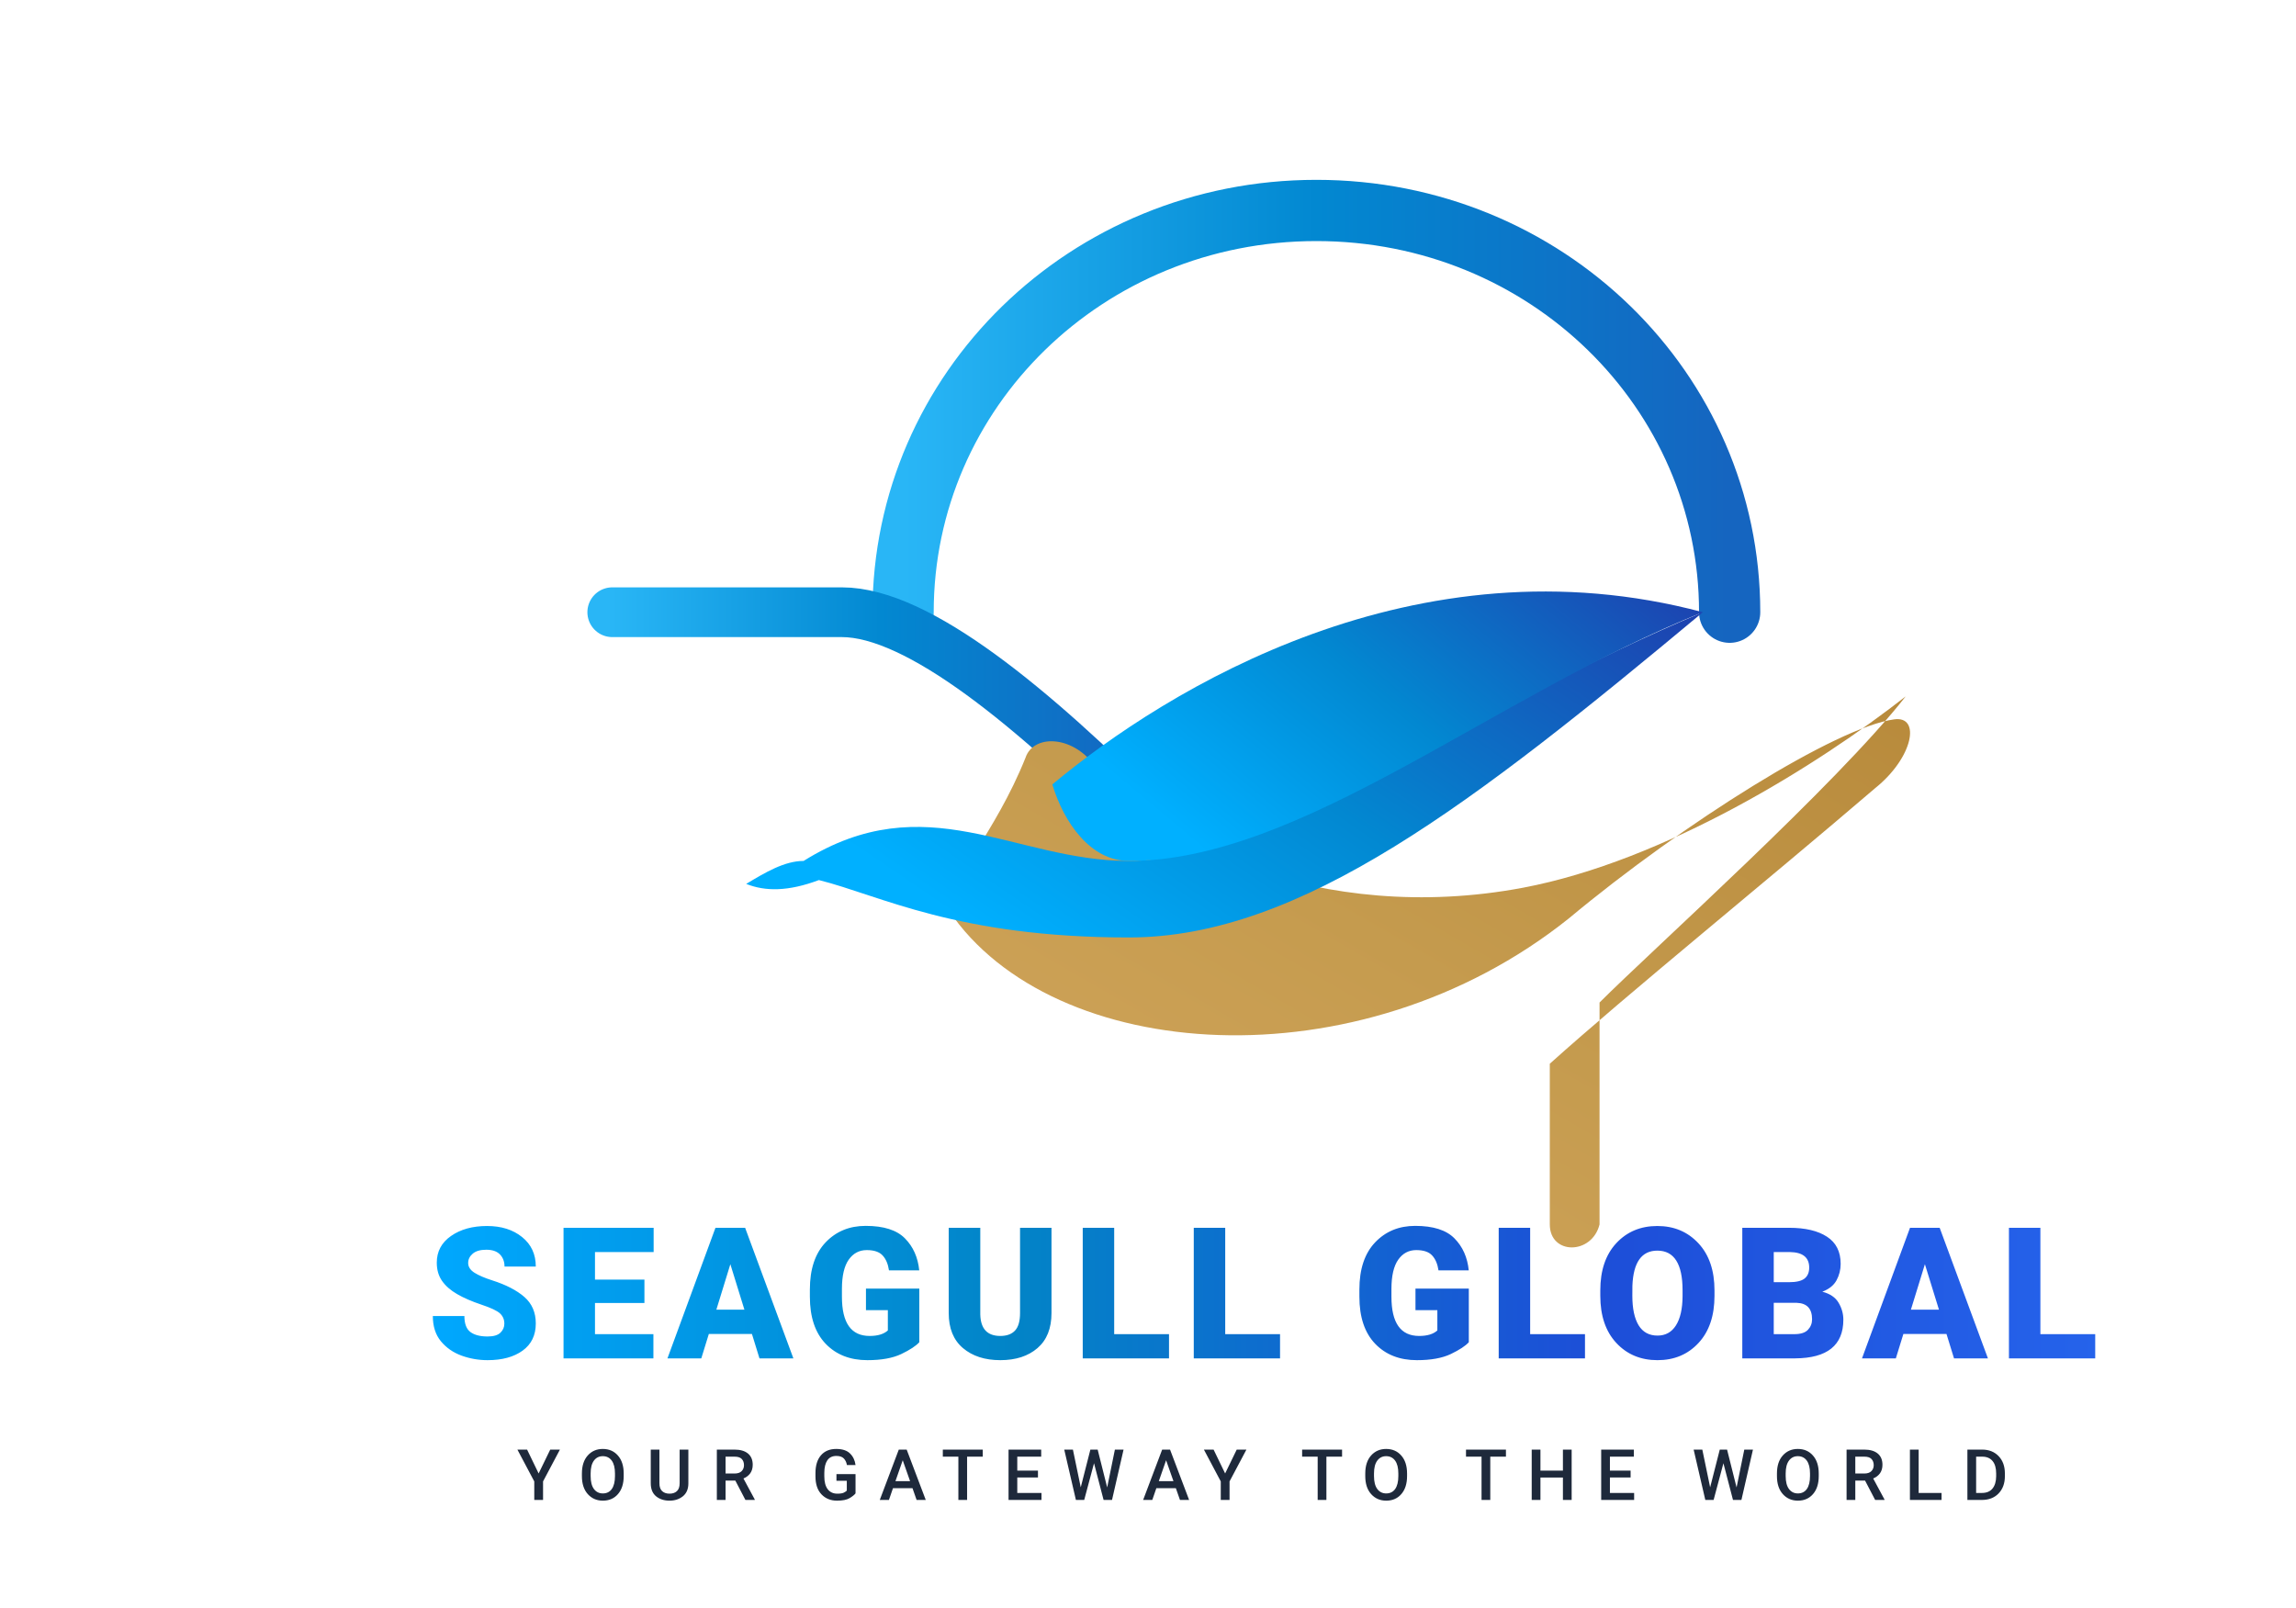
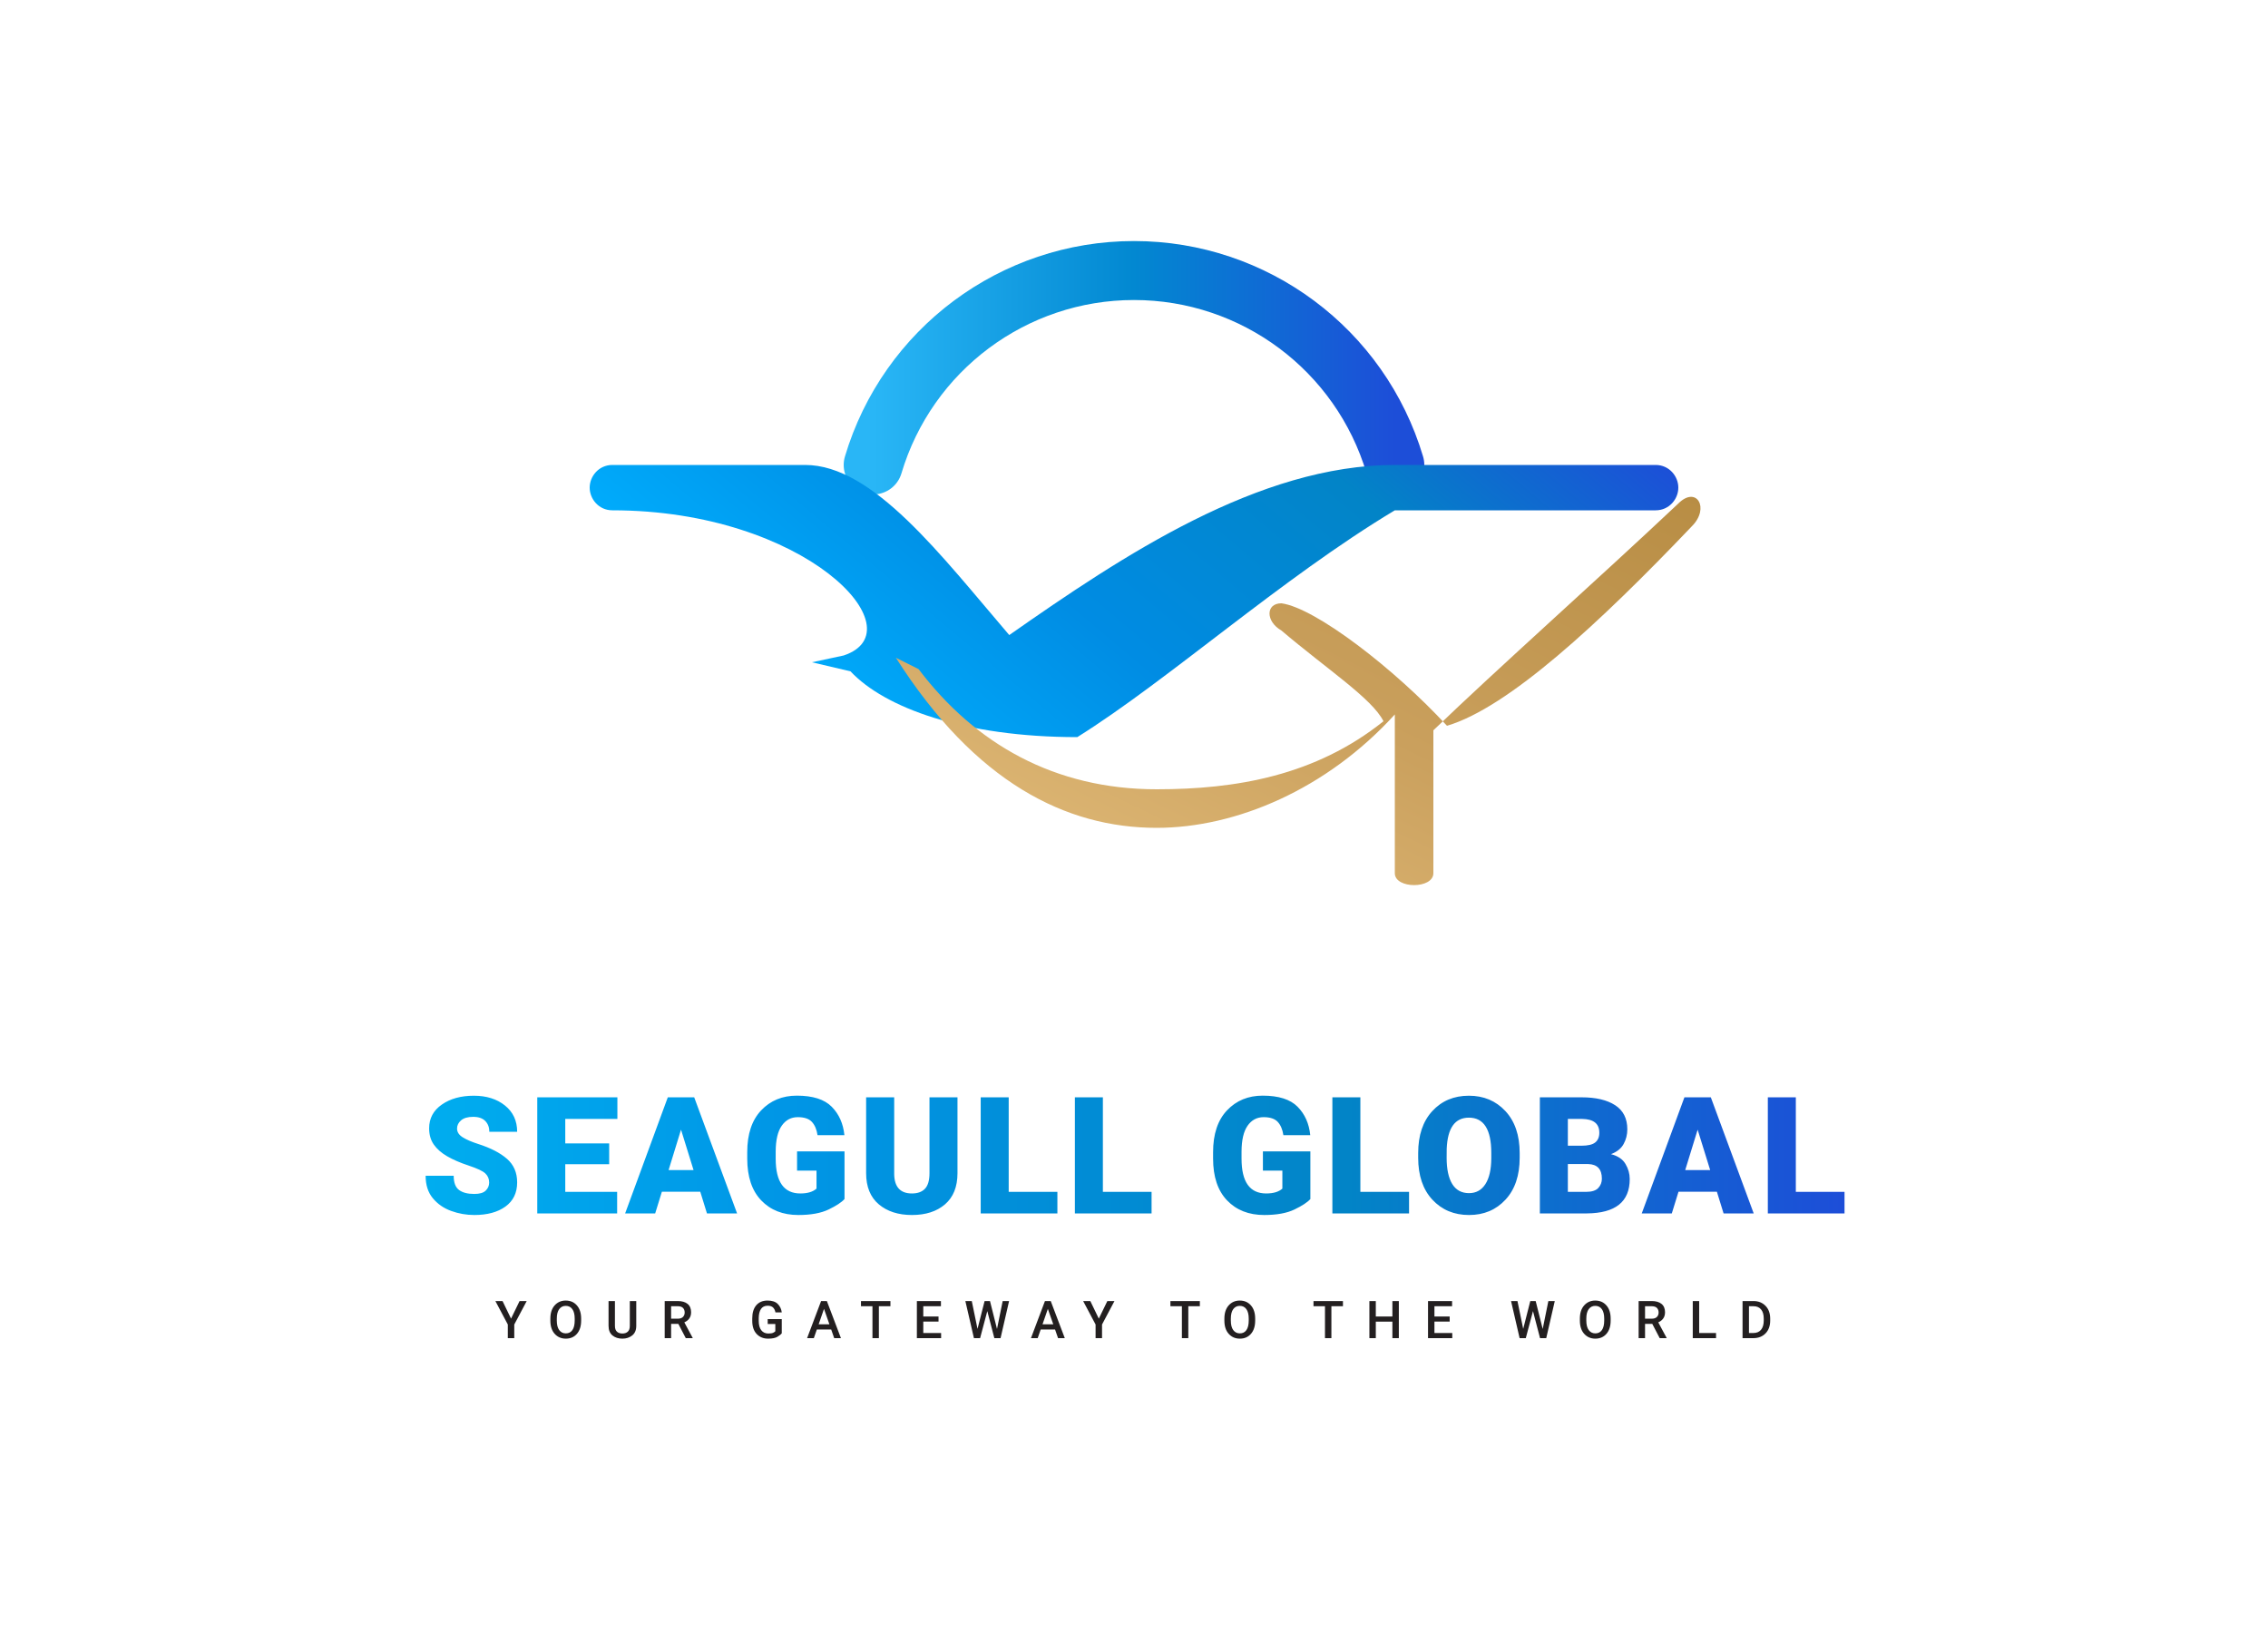
- <svg xmlns="http://www.w3.org/2000/svg" viewBox="0 0 600 420" width="100%" height="100%">
+ <svg xmlns="http://www.w3.org/2000/svg" viewBox="0 0 1000 720" width="100%" height="100%">
  <defs>
    <linearGradient id="sgSkyGrad" x1="0%" y1="0%" x2="100%" y2="0%">
      <stop offset="0%" stop-color="#29B6F6" />
      <stop offset="50%" stop-color="#0288D1" />
-       <stop offset="100%" stop-color="#1565C0" />
+       <stop offset="100%" stop-color="#1D4ED8" />
    </linearGradient>
-     <linearGradient id="sgBirdGrad" x1="0%" y1="50%" x2="100%" y2="0%">
+     <linearGradient id="sgBirdGrad" x1="0%" y1="30%" x2="100%" y2="0%">
      <stop offset="0%" stop-color="#00B0FF" />
-       <stop offset="45%" stop-color="#0288D1" />
-       <stop offset="100%" stop-color="#1E40AF" />
+       <stop offset="35%" stop-color="#008CE3" />
+       <stop offset="70%" stop-color="#0284C7" />
+       <stop offset="100%" stop-color="#1D4ED8" />
    </linearGradient>
    <linearGradient id="sgGoldGrad" x1="0%" y1="100%" x2="100%" y2="0%">
-       <stop offset="0%" stop-color="#D4A75E" />
-       <stop offset="50%" stop-color="#C59B4E" />
-       <stop offset="100%" stop-color="#B88A3B" />
+       <stop offset="0%" stop-color="#E5BF7D" />
+       <stop offset="50%" stop-color="#CAA05D" />
+       <stop offset="100%" stop-color="#B88D44" />
    </linearGradient>
    <linearGradient id="sgTextGrad" x1="0%" y1="0%" x2="100%" y2="0%">
-       <stop offset="0%" stop-color="#00A8FF" />
-       <stop offset="35%" stop-color="#0284C7" />
-       <stop offset="70%" stop-color="#1D4ED8" />
-       <stop offset="100%" stop-color="#2563EB" />
+       <stop offset="0%" stop-color="#00ADEF" />
+       <stop offset="25%" stop-color="#0096E6" />
+       <stop offset="65%" stop-color="#0284C7" />
+       <stop offset="100%" stop-color="#1D4ED8" />
    </linearGradient>
  </defs>
-   <g transform="translate(0, 10)">
-     <path d="M 236,150 C 236,92 284,45 344,45 C 404,45 452,92 452,150" fill="none" stroke="url(#sgSkyGrad)" stroke-width="16" stroke-linecap="round" />
-     <path d="M 160,150 L 220,150 C 240,150 270,175 300,205" fill="none" stroke="url(#sgSkyGrad)" stroke-width="13" stroke-linecap="round" stroke-linejoin="round" />
-     <path d="M 436,150 L 496,150" fill="none" stroke="url(#sgSkyGrad)" stroke-width="13" stroke-linecap="round" />
-     <path d="M 248,228               C 275,268 355,274 410,230               C 440,205 480,180 495,178               C 502,177 500,188 490,196               C 462,220 425,250 405,268               L 405,310               C 405,318 416,318 418,310               L 418,252               C 432,238 480,195 498,172               C 475,190 435,215 398,222               C 345,232 300,210 286,190               C 280,182 270,182 268,188               C 260,208 248,220 248,228 Z" fill="url(#sgGoldGrad)" />
-     <path d="M 210,215               C 205,215 200,218 195,221               C 200,223 206,223 214,220               C 230,224 250,235 295,235               C 340,235 385,200 445,150               C 385,175 330,215 295,215               C 265,215 242,195 210,215 Z" fill="url(#sgBirdGrad)" />
-     <path d="M 275,195               C 305,170 370,130 445,150               C 390,172 340,215 295,215               C 285,215 278,205 275,195 Z" fill="url(#sgBirdGrad)" />
-     <text x="330" y="345" text-anchor="middle" font-family="system-ui, -apple-system, BlinkMacSystemFont, 'Segoe UI', Roboto, 'Helvetica Neue', Arial, sans-serif" font-weight="900" font-size="48" letter-spacing="3" fill="url(#sgTextGrad)">SEAGULL GLOBAL</text>
-     <text x="330" y="382" text-anchor="middle" font-family="system-ui, -apple-system, BlinkMacSystemFont, 'Segoe UI', Roboto, 'Helvetica Neue', Arial, sans-serif" font-weight="500" font-size="18.5" letter-spacing="5" fill="#1E293B">YOUR GATEWAY TO THE WORLD</text>
+   <g id="brand-emblem">
+     <path d="M 385,205 A 120,120 0 0,1 615,205" fill="none" stroke="url(#sgSkyGrad)" stroke-width="26" stroke-linecap="round" />
+     <path d="M 270,205               L 355,205               C 385,205 415,245 445,280               C 495,245 555,205 615,205               L 730,205               C 736,205 740,210 740,215               C 740,220 736,225 730,225               L 615,225               C 565,255 515,300 475,325               C 425,325 390,312 375,296               L 358,292               L 372,289               C 405,278 355,225 270,225               C 264,225 260,220 260,215               C 260,210 264,205 270,205 Z" fill="url(#sgBirdGrad)" />
+     <path d="M 395,290               C 430,345 470,365 510,365               C 545,365 585,348 615,315               L 615,385               C 615,392 632,392 632,385               L 632,322               C 660,295 705,255 740,222               C 748,214 754,224 746,232               C 705,275 665,312 638,320               C 615,295 580,268 565,266               C 558,266 558,274 565,278               C 585,295 605,308 610,318               C 580,342 545,348 510,348               C 465,348 430,328 405,295               Z" fill="url(#sgGoldGrad)" />
  </g>
+   <text x="500" y="535" text-anchor="middle" font-family="Montserrat, -apple-system, BlinkMacSystemFont, 'Segoe UI', Roboto, sans-serif" font-weight="900" font-size="72" letter-spacing="2.5" fill="url(#sgTextGrad)">SEAGULL GLOBAL</text>
+   <text x="500" y="590" text-anchor="middle" font-family="Montserrat, -apple-system, BlinkMacSystemFont, 'Segoe UI', Roboto, sans-serif" font-weight="500" font-size="23" letter-spacing="9.5" fill="#231F20">YOUR GATEWAY TO THE WORLD</text>
</svg>
